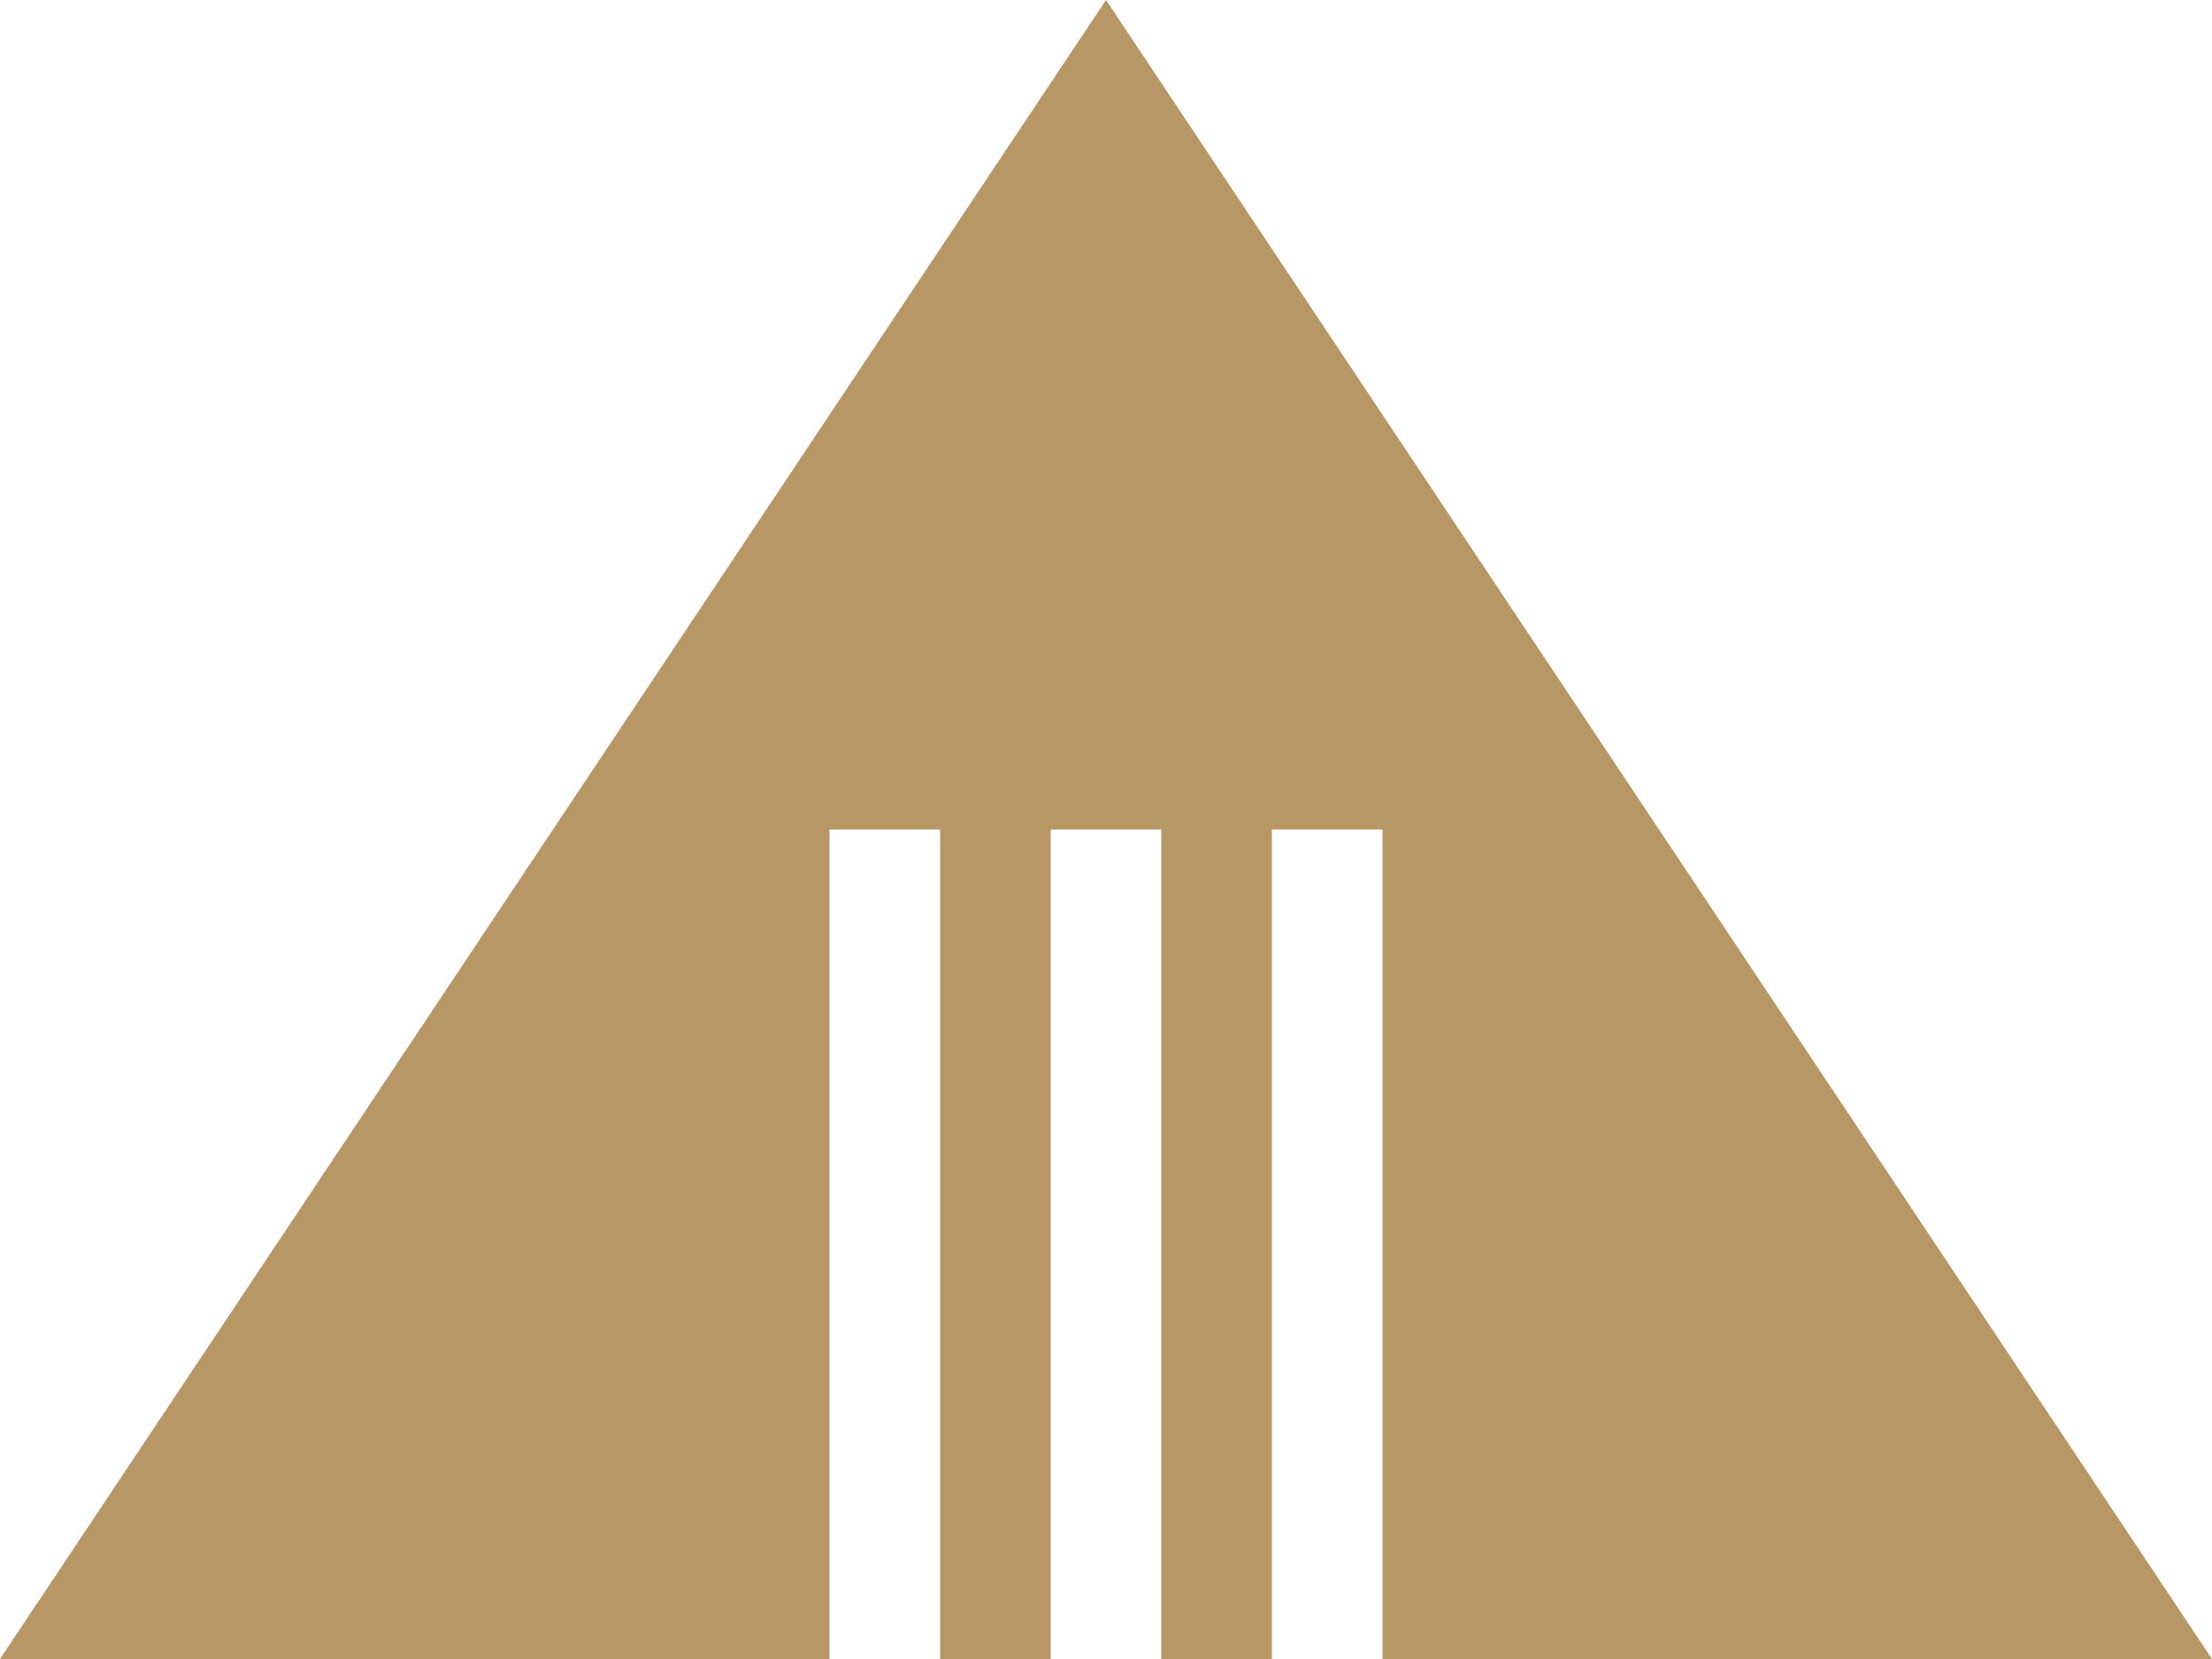
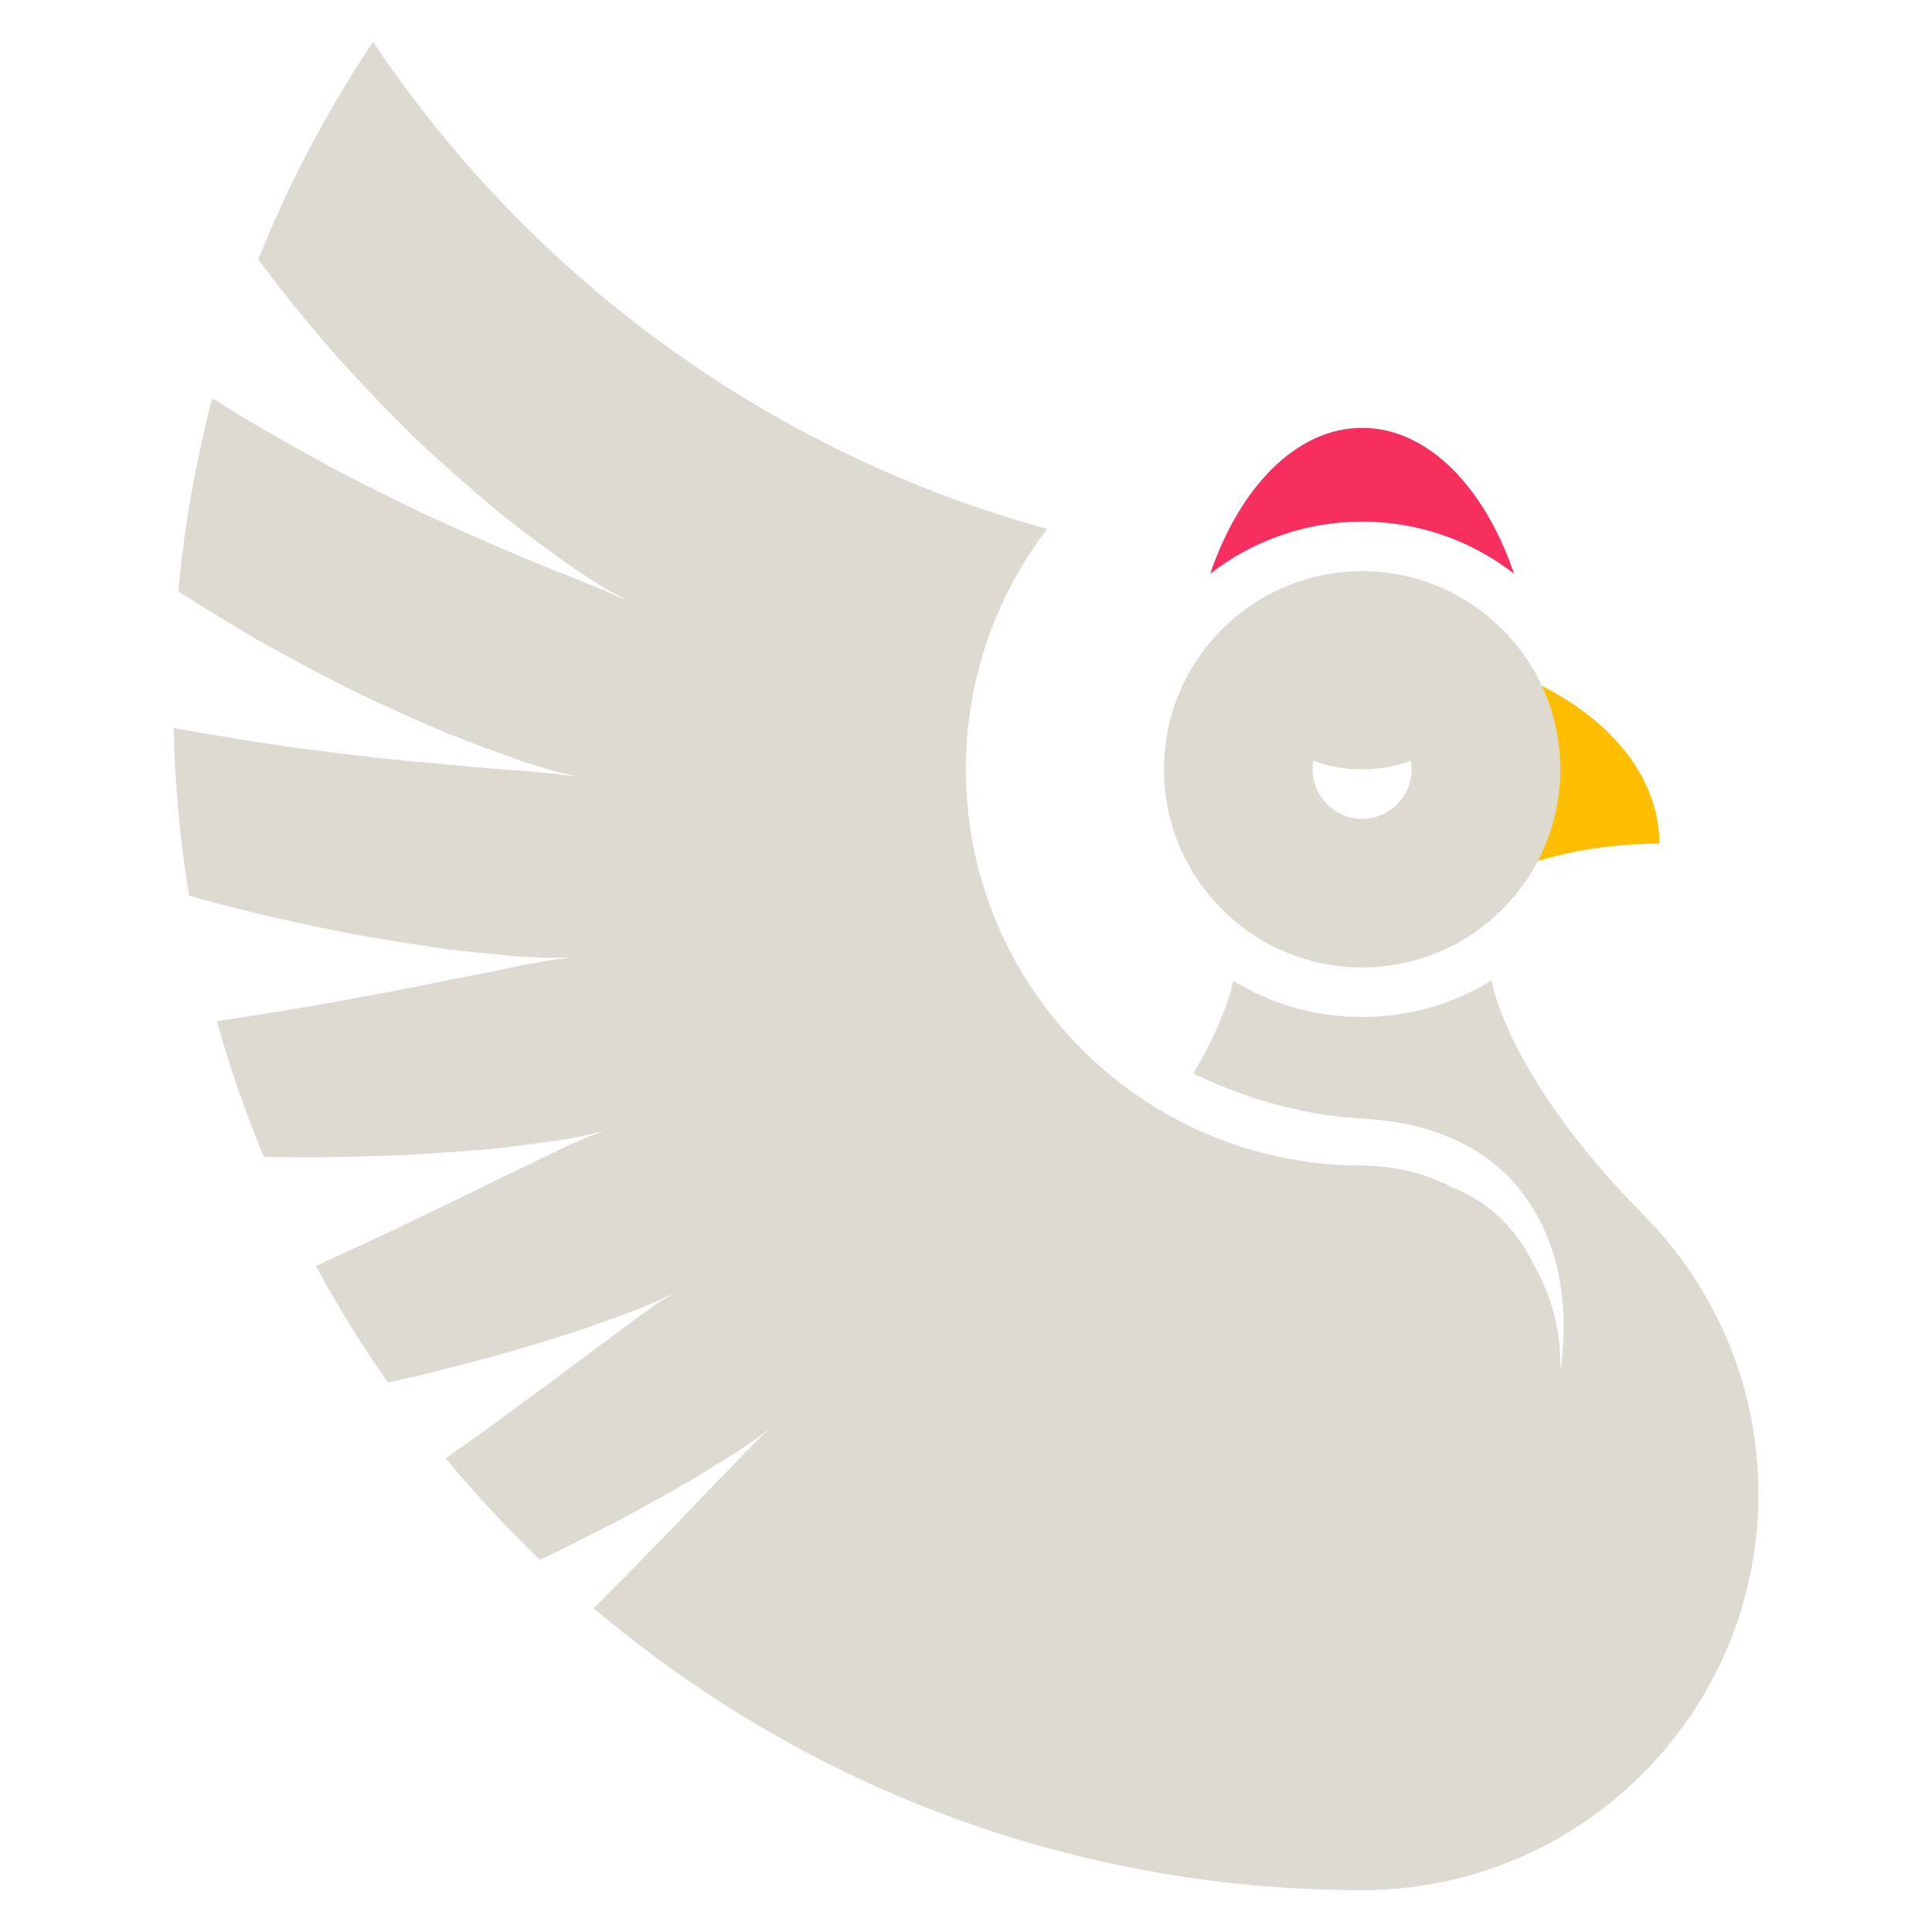
- <svg xmlns="http://www.w3.org/2000/svg" width="100%" height="100%" viewBox="0 0 80 60" version="1.1" xml:space="preserve" style="fill-rule:evenodd;clip-rule:evenodd;stroke-linejoin:round;stroke-miterlimit:1.414;">
-   <g id="Layer1">
-     <path d="M30,60l-30,0l40,-60l40,60l-30,0l0,-30l-4,0l0,30l-4,0l0,-30l-4,0l0,30l-4,0l0,-30l-4,0l0,30Z" style="fill:#b89766;" />
+ <svg xmlns="http://www.w3.org/2000/svg" width="100%" height="100%" viewBox="0 0 512 512" version="1.1" xml:space="preserve" style="fill-rule:evenodd;clip-rule:evenodd;stroke-linejoin:round;stroke-miterlimit:1.414;">
+   <g id="optimized">
+     <path d="M143.12,413.365c-8.836,-8.463 -17.181,-17.437 -24.986,-26.871c1.11,-0.795 2.214,-1.6 3.328,-2.39c3.183,-2.256 6.362,-4.517 9.518,-6.811c2.755,-2.004 5.484,-4.043 8.226,-6.063c1.501,-1.106 3.013,-2.196 4.517,-3.298c2.114,-1.564 4.225,-3.132 6.332,-4.705c1.048,-0.791 2.098,-1.58 3.144,-2.373c1.045,-0.792 2.079,-1.6 3.142,-2.368c2.113,-1.542 4.222,-3.089 6.327,-4.641c2.215,-1.65 4.432,-3.296 6.631,-4.966c1.767,-1.236 3.532,-2.474 5.293,-3.718l0.756,-0.473c1.095,-0.691 2.19,-1.383 3.285,-2.074l-3.48,1.725l-0.8,0.393l-2.766,1.168c-1.199,0.499 -2.386,1.031 -3.604,1.483c-3.666,1.341 -7.335,2.673 -11.017,3.97c-1.484,0.523 -2.959,1.073 -4.456,1.555c-6.437,2.073 -12.918,4.012 -19.411,5.897l-2.188,0.602c-3.746,1.007 -7.494,2.007 -11.252,2.971c-2.485,0.638 -5.001,1.293 -7.498,1.88c-3.116,0.722 -6.233,1.43 -9.355,2.126c-6.934,-9.894 -13.315,-20.204 -19.096,-30.885c0.884,-0.405 1.768,-0.811 2.65,-1.22c1.4,-0.648 2.792,-1.315 4.196,-1.954c4.497,-2.045 8.982,-4.112 13.444,-6.232c3.889,-1.847 7.756,-3.739 11.648,-5.581c2.58,-1.231 5.155,-2.474 7.725,-3.727c2.962,-1.448 5.917,-2.911 8.863,-4.394c2.829,-1.326 5.649,-2.673 8.465,-4.027c2.71,-1.313 5.418,-2.632 8.115,-3.973c2.136,-0.948 4.269,-1.903 6.398,-2.868c0.955,-0.363 1.909,-0.729 2.863,-1.094c0.656,-0.253 1.311,-0.506 1.967,-0.759c-1.669,0.433 -3.337,0.866 -5.008,1.291l-1.136,0.215c-1.914,0.357 -3.83,0.711 -5.747,1.058l-0.499,0.069c-4.206,0.564 -8.415,1.106 -12.628,1.61c-1.677,0.201 -3.355,0.426 -5.036,0.587c-3.241,0.311 -6.493,0.532 -9.74,0.77c-0.005,0.001 0.02,-0.004 0.015,-0.004c-4.073,0.286 -8.146,0.577 -12.223,0.799c-1.552,0.085 -3.11,0.13 -4.663,0.187c-0.008,0.001 0.03,-0.006 0.022,-0.005c-5.615,0.193 -11.23,0.336 -16.848,0.445l0.031,-0.007c-2.101,0.035 -4.2,0.029 -6.301,0.018c-3.454,-0.018 -6.908,-0.049 -10.362,-0.112c-4.845,-11.652 -9.009,-23.658 -12.444,-35.966c2.214,-0.326 4.426,-0.664 6.636,-1.01c1.687,-0.265 3.371,-0.552 5.057,-0.816c5.294,-0.828 10.582,-1.681 15.859,-2.61c3.266,-0.576 6.523,-1.204 9.786,-1.797c5.198,-0.946 10.392,-1.905 15.575,-2.934c2.77,-0.559 5.539,-1.126 8.304,-1.713c1.812,-0.337 3.623,-0.683 5.433,-1.031c2.285,-0.447 4.569,-0.902 6.851,-1.364c2.466,-0.508 4.932,-1.019 7.393,-1.552c2.511,-0.439 5.02,-0.888 7.526,-1.352l1.029,-0.13c1.524,-0.198 3.047,-0.398 4.57,-0.601c-1.535,0.043 -3.07,0.085 -4.606,0.121c-0.345,0.008 -0.691,0.026 -1.036,0.022c-0.424,-0.004 -0.847,-0.03 -1.271,-0.045c-2.118,-0.082 -4.236,-0.17 -6.354,-0.267l-0.568,-0.048l-2.31,-0.206c-5.655,-0.523 -11.305,-1.094 -16.946,-1.747l-1.429,-0.203c-7.417,-1.083 -14.824,-2.24 -22.202,-3.565c-1.674,-0.3 -3.341,-0.649 -5.008,-0.982c-2.247,-0.449 -4.492,-0.908 -6.735,-1.378c-4.331,-0.909 -8.653,-1.861 -12.965,-2.858c-1.603,-0.37 -3.199,-0.784 -4.795,-1.183c-2.935,-0.734 -5.865,-1.489 -8.79,-2.265c-2.121,-0.563 -4.24,-1.135 -6.356,-1.718c-2.394,-14.519 -3.793,-29.372 -4.125,-44.486c2.604,0.486 5.212,0.954 7.823,1.403c2.678,0.462 5.362,0.882 8.043,1.325c5.864,0.969 11.736,1.876 17.626,2.672c3.582,0.484 7.17,0.903 10.757,1.349c3.247,0.404 6.494,0.808 9.746,1.168c3.409,0.379 6.823,0.716 10.238,1.04c2.219,0.2 4.44,0.394 6.661,0.574c2.883,0.3 5.768,0.572 8.654,0.833c2.548,0.22 5.096,0.428 7.646,0.624c1.901,0.137 3.803,0.275 5.705,0.396c2.792,0.278 5.585,0.542 8.38,0.783l1.138,0.157c1.675,0.225 3.35,0.446 5.026,0.663c-2.02,-0.46 -4.04,-0.923 -6.056,-1.4l-1.332,-0.39c-2.239,-0.666 -4.475,-1.339 -6.707,-2.025l-0.572,-0.199c-6.69,-2.359 -13.345,-4.814 -19.945,-7.415l-1.407,-0.594c-7.567,-3.235 -15.083,-6.591 -22.5,-10.158c-1.654,-0.796 -3.29,-1.636 -4.926,-2.467c-2.228,-1.13 -4.447,-2.277 -6.659,-3.439c-4.319,-2.268 -8.606,-4.593 -12.863,-6.975c-1.534,-0.858 -3.05,-1.761 -4.566,-2.652c-2.137,-1.256 -4.266,-2.526 -6.386,-3.811c-4.125,-2.499 -8.214,-5.056 -12.267,-7.669c1.608,-17.496 4.65,-34.579 9.006,-51.132c3.268,2.057 6.562,4.072 9.88,6.045c2.554,1.518 5.131,2.994 7.706,4.476c4.937,2.839 9.903,5.623 14.933,8.293c2.54,1.348 5.092,2.672 7.657,3.971c1.834,0.929 3.68,1.83 5.52,2.747c3.282,1.635 6.568,3.257 9.883,4.826c4.294,2.032 8.625,3.98 12.976,5.888c1.372,0.591 2.745,1.182 4.121,1.764c6.394,2.866 12.861,5.557 19.376,8.136c1.077,0.419 2.154,0.841 3.234,1.253c1.534,0.643 3.071,1.28 4.609,1.913c1.341,0.543 2.682,1.085 4.026,1.618l1.17,0.53c1.71,0.76 3.421,1.515 5.135,2.264c-2.464,-1.339 -2.464,-1.333 -4.92,-2.693c-0.374,-0.207 -0.751,-0.409 -1.119,-0.627c-1.241,-0.737 -2.448,-1.53 -3.666,-2.305c-1.998,-1.271 -2.327,-1.491 -4.178,-2.693l-0.523,-0.365c-6.414,-4.537 -12.734,-9.2 -18.909,-14.058l-1.239,-1.019c-7.001,-5.832 -13.846,-11.838 -20.491,-18.073c-2.111,-1.981 -4.157,-4.038 -6.201,-6.086c-5.117,-5.128 -10.094,-10.389 -14.957,-15.758c-1.875,-2.069 -3.683,-4.207 -5.491,-6.335c-2.932,-3.45 -5.81,-6.947 -8.63,-10.49c-2.628,-3.301 -5.206,-6.641 -7.732,-10.021c8.166,-20.363 18.399,-39.678 30.437,-57.685l0.978,1.454c41.584,61.467 104.291,107.496 177.661,127.632c-13.515,17.674 -21.548,39.76 -21.548,63.707c0,57.962 47.058,105.019 105.02,105.019l0.339,0.001c8.601,0.055 16.715,2.182 23.865,5.907c1.026,0.418 2.034,0.879 3.027,1.376c1.494,0.749 2.945,1.563 4.333,2.495c4.308,2.891 7.933,6.698 10.803,11.008c1.244,1.867 2.337,3.819 3.316,5.832c4.345,7.642 6.826,16.479 6.826,25.891c0,0.39 -0.004,0.78 -0.013,1.168c0.006,0.168 0.01,0.336 0.013,0.504l0.031,-0.168c0.69,-4.12 0.919,-8.328 0.848,-12.501c-0.08,-4.676 -0.568,-9.365 -1.586,-13.933c-0.416,-1.869 -0.95,-3.718 -1.559,-5.534c-1.908,-5.692 -4.734,-11.081 -8.517,-15.754c-2.451,-3.029 -5.281,-5.714 -8.391,-8.058c-1.832,-1.381 -3.826,-2.577 -5.849,-3.654c-3.938,-2.098 -8.139,-3.687 -12.449,-4.831c-3.05,-0.811 -6.187,-1.32 -9.316,-1.708c-0.938,-0.11 -1.877,-0.205 -2.817,-0.29c-1.387,-0.114 -2.776,-0.187 -4.164,-0.29c-2.483,-0.186 -4.97,-0.422 -7.438,-0.75c-2.423,-0.322 -4.833,-0.736 -7.225,-1.241c-1.218,-0.257 -2.424,-0.552 -3.635,-0.841c-1.516,-0.363 -3.028,-0.741 -4.528,-1.167c-3.374,-0.958 -6.701,-2.066 -9.978,-3.314c-1.137,-0.433 -2.276,-0.853 -3.403,-1.313c-1.261,-0.515 -2.502,-1.07 -3.745,-1.625c-1.181,-0.528 -2.36,-1.055 -3.525,-1.618c5.339,-8.982 8.964,-17.392 10.57,-24.568c9.955,6.086 21.654,9.595 34.166,9.595c12.55,0 24.282,-3.53 34.256,-9.65c3.708,16.659 18.317,39.988 40.013,61.707l-0.051,0.052c19.026,19.011 30.802,45.278 30.802,74.273c0,57.962 -47.058,105.019 -105.019,105.019l-1.019,-0.001c-77.219,-0.245 -147.936,-28.33 -202.631,-74.735c0.327,-0.328 0.655,-0.654 0.983,-0.981c4.287,-4.262 8.54,-8.554 12.752,-12.89c1.703,-1.767 3.428,-3.511 5.139,-5.269c1.707,-1.756 3.403,-3.522 5.099,-5.288c1.685,-1.772 3.344,-3.578 5.06,-5.32c1.705,-1.747 3.406,-3.497 5.104,-5.25c1.789,-1.866 3.581,-3.729 5.354,-5.61c1.429,-1.417 2.856,-2.836 4.279,-4.26l0.612,-0.556c0.894,-0.819 1.788,-1.638 2.682,-2.457l-2.887,2.211l-0.659,0.501c-1.762,1.208 -3.195,2.195 -4.982,3.399c-1.128,0.76 -2.305,1.446 -3.46,2.164c-2.056,1.278 -4.146,2.565 -6.213,3.825c-1.242,0.756 -2.472,1.532 -3.731,2.259c-2.946,1.699 -5.914,3.362 -8.886,5.015c-2.536,1.411 -5.073,2.826 -7.634,4.19c-1.371,0.73 -3.998,2.095 -5.153,2.692c-4.204,2.176 -8.429,4.311 -12.67,6.416c-1.16,0.576 -2.333,1.125 -3.502,1.683c-0.499,0.237 -0.999,0.475 -1.498,0.711Z" style="fill:#dddad2;" />
+     <path d="M320.727,152.044c7.826,-23.04 22.926,-38.661 40.254,-38.661c17.328,0 32.428,15.622 40.254,38.663c-11.119,-8.651 -25.09,-13.805 -40.255,-13.805c-15.165,0 -29.135,5.153 -40.253,13.803Z" style="fill:#f62f5f;" />
+     <path d="M387.235,174.051c30.428,7.179 52.293,26.479 52.509,49.178l0.001,0.339c-20.165,0 -38.57,5.063 -52.51,13.384l0,-62.901Z" style="fill:#ffbe00;" />
+     <path d="M360.981,151.367c28.981,0 52.509,23.529 52.509,52.51c0,28.981 -23.528,52.509 -52.509,52.509c-28.981,0 -52.51,-23.528 -52.51,-52.509c0,-28.981 23.529,-52.51 52.51,-52.51ZM348.051,201.599c3.684,1.437 8.136,2.278 12.93,2.278c4.793,0 9.245,-0.841 12.93,-2.278c0.129,0.74 0.197,1.501 0.197,2.278c0,7.245 -5.882,13.127 -13.127,13.127c-7.246,0 -13.128,-5.882 -13.128,-13.127c0,-0.777 0.068,-1.538 0.198,-2.278Z" style="fill:#dddad2;" />
  </g>
</svg>
